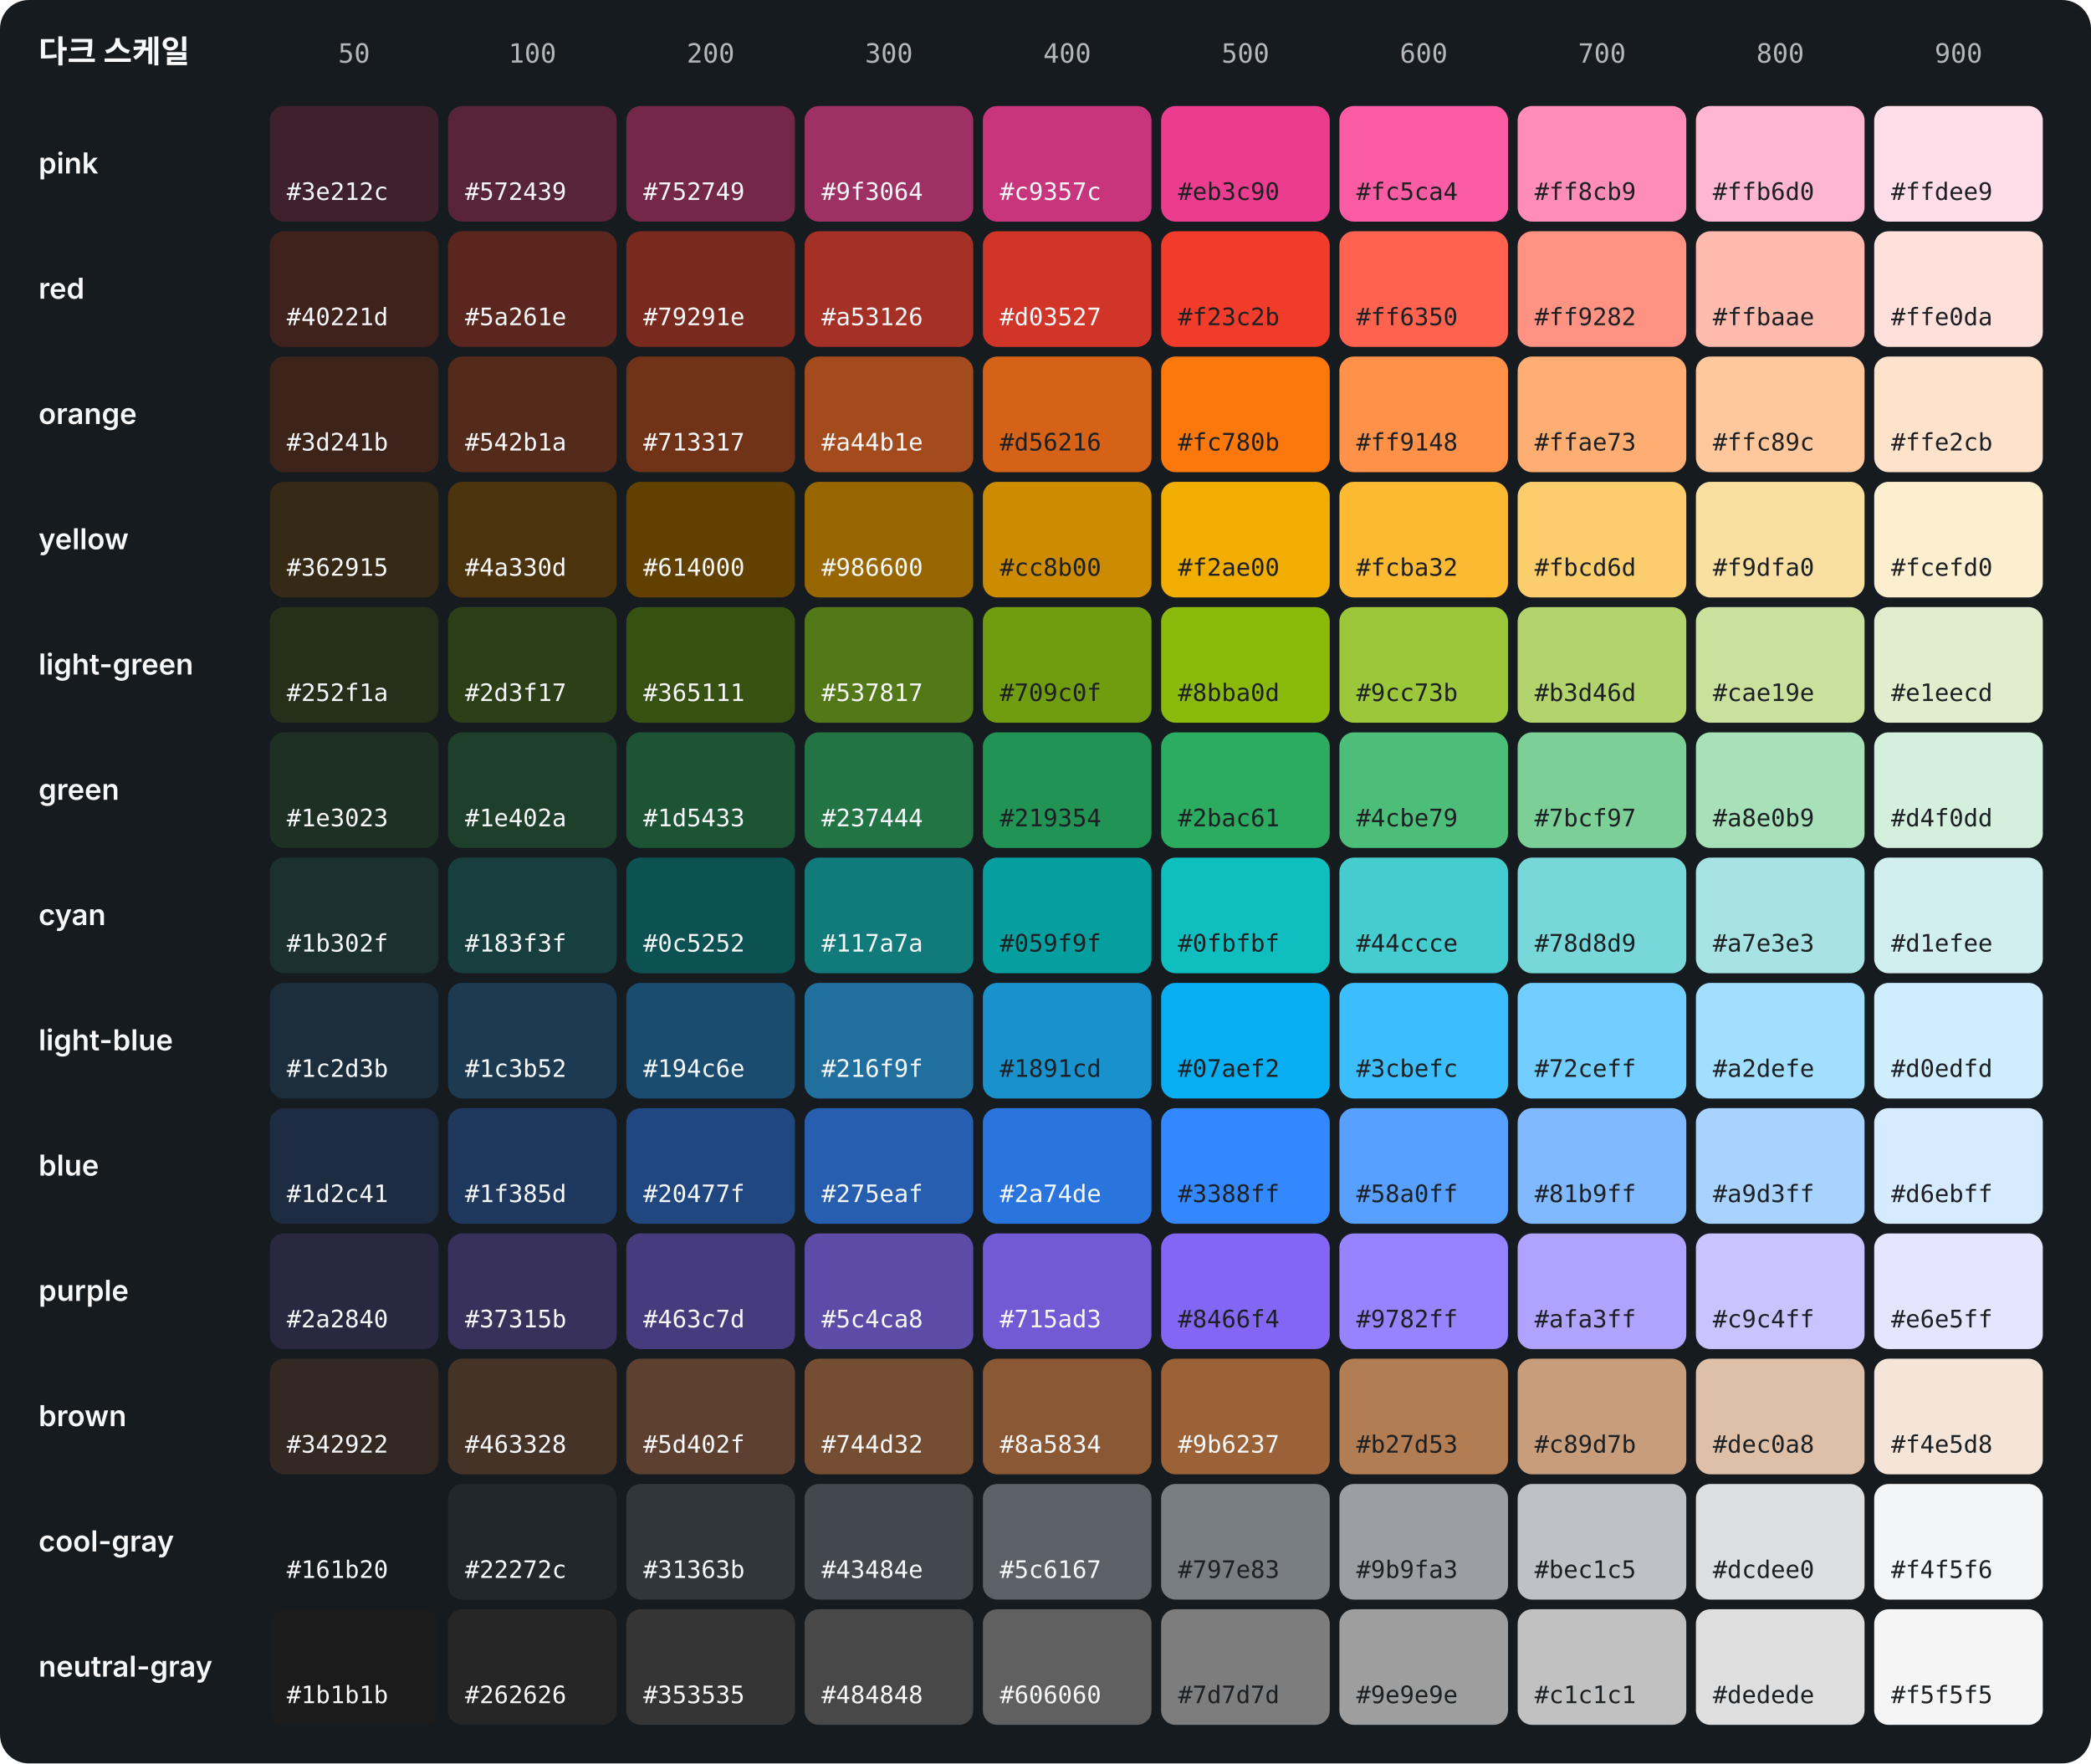
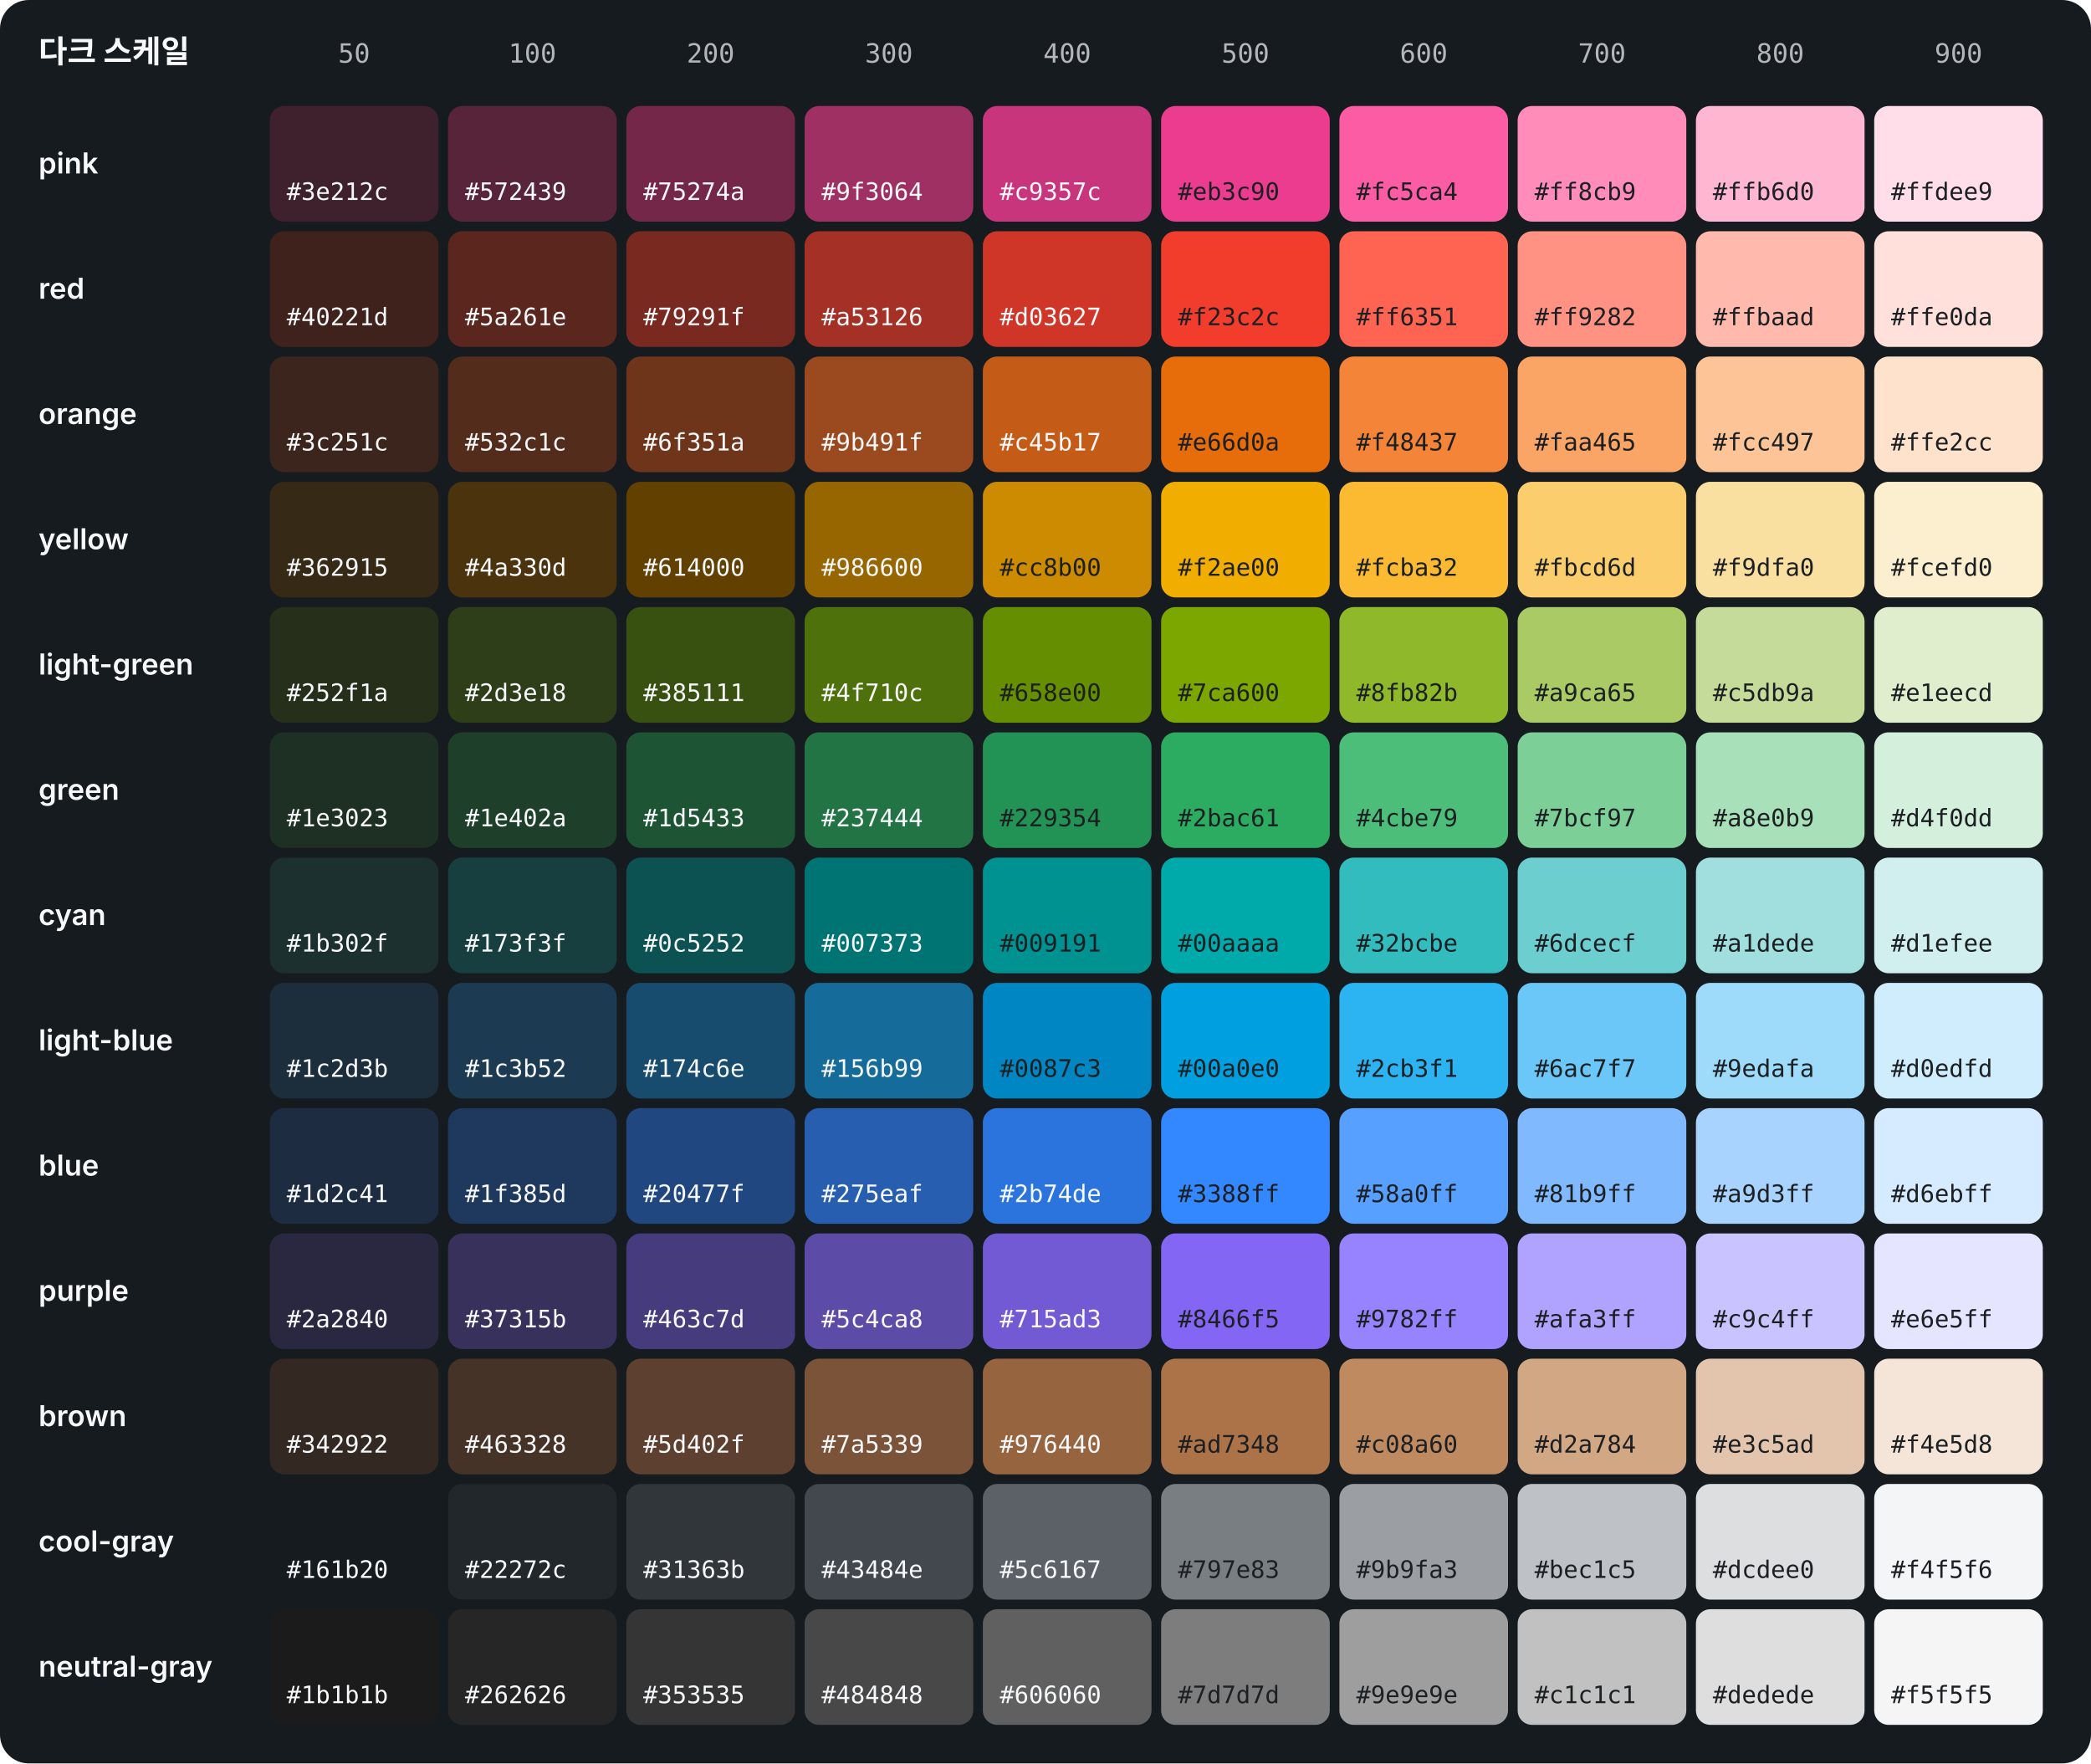
<svg xmlns="http://www.w3.org/2000/svg" width="868" height="732" viewBox="0 0 868 732">
  <rect width="868" height="732" rx="12" fill="#161b20" />
  <text x="16" y="26" font-family="ui-sans-serif, system-ui, -apple-system, 'Apple SD Gothic Neo', sans-serif" font-size="13" font-weight="700" fill="#f7f8fa">다크 스케일</text>
  <text x="147" y="26" text-anchor="middle" font-family="ui-monospace, SFMono-Regular, Menlo, monospace" font-size="11" fill="#f7f8fa" opacity="0.7">50</text>
  <text x="221" y="26" text-anchor="middle" font-family="ui-monospace, SFMono-Regular, Menlo, monospace" font-size="11" fill="#f7f8fa" opacity="0.7">100</text>
  <text x="295" y="26" text-anchor="middle" font-family="ui-monospace, SFMono-Regular, Menlo, monospace" font-size="11" fill="#f7f8fa" opacity="0.7">200</text>
  <text x="369" y="26" text-anchor="middle" font-family="ui-monospace, SFMono-Regular, Menlo, monospace" font-size="11" fill="#f7f8fa" opacity="0.7">300</text>
  <text x="443" y="26" text-anchor="middle" font-family="ui-monospace, SFMono-Regular, Menlo, monospace" font-size="11" fill="#f7f8fa" opacity="0.7">400</text>
  <text x="517" y="26" text-anchor="middle" font-family="ui-monospace, SFMono-Regular, Menlo, monospace" font-size="11" fill="#f7f8fa" opacity="0.7">500</text>
  <text x="591" y="26" text-anchor="middle" font-family="ui-monospace, SFMono-Regular, Menlo, monospace" font-size="11" fill="#f7f8fa" opacity="0.7">600</text>
  <text x="665" y="26" text-anchor="middle" font-family="ui-monospace, SFMono-Regular, Menlo, monospace" font-size="11" fill="#f7f8fa" opacity="0.7">700</text>
  <text x="739" y="26" text-anchor="middle" font-family="ui-monospace, SFMono-Regular, Menlo, monospace" font-size="11" fill="#f7f8fa" opacity="0.7">800</text>
  <text x="813" y="26" text-anchor="middle" font-family="ui-monospace, SFMono-Regular, Menlo, monospace" font-size="11" fill="#f7f8fa" opacity="0.7">900</text>
  <text x="16" y="72" font-family="ui-sans-serif, system-ui, -apple-system, 'Apple SD Gothic Neo', sans-serif" font-size="12" font-weight="600" fill="#f7f8fa">pink</text>
  <rect x="112" y="44" width="70" height="48" rx="6" fill="#3e212c" />
  <text x="119" y="83" font-family="ui-monospace, SFMono-Regular, Menlo, monospace" font-size="10" fill="#f7f8fa">#3e212c</text>
  <rect x="186" y="44" width="70" height="48" rx="6" fill="#572439" />
  <text x="193" y="83" font-family="ui-monospace, SFMono-Regular, Menlo, monospace" font-size="10" fill="#f7f8fa">#572439</text>
-   <rect x="260" y="44" width="70" height="48" rx="6" fill="#752749" />
-   <text x="267" y="83" font-family="ui-monospace, SFMono-Regular, Menlo, monospace" font-size="10" fill="#f7f8fa">#752749</text>
+   <rect x="260" y="44" width="70" height="48" rx="6" fill="#75274a" />
+   <text x="267" y="83" font-family="ui-monospace, SFMono-Regular, Menlo, monospace" font-size="10" fill="#f7f8fa">#75274a</text>
  <rect x="334" y="44" width="70" height="48" rx="6" fill="#9f3064" />
  <text x="341" y="83" font-family="ui-monospace, SFMono-Regular, Menlo, monospace" font-size="10" fill="#f7f8fa">#9f3064</text>
  <rect x="408" y="44" width="70" height="48" rx="6" fill="#c9357c" />
  <text x="415" y="83" font-family="ui-monospace, SFMono-Regular, Menlo, monospace" font-size="10" fill="#f7f8fa">#c9357c</text>
  <rect x="482" y="44" width="70" height="48" rx="6" fill="#eb3c90" />
  <text x="489" y="83" font-family="ui-monospace, SFMono-Regular, Menlo, monospace" font-size="10" fill="#1c2023">#eb3c90</text>
  <rect x="556" y="44" width="70" height="48" rx="6" fill="#fc5ca4" />
  <text x="563" y="83" font-family="ui-monospace, SFMono-Regular, Menlo, monospace" font-size="10" fill="#1c2023">#fc5ca4</text>
  <rect x="630" y="44" width="70" height="48" rx="6" fill="#ff8cb9" />
  <text x="637" y="83" font-family="ui-monospace, SFMono-Regular, Menlo, monospace" font-size="10" fill="#1c2023">#ff8cb9</text>
  <rect x="704" y="44" width="70" height="48" rx="6" fill="#ffb6d0" />
  <text x="711" y="83" font-family="ui-monospace, SFMono-Regular, Menlo, monospace" font-size="10" fill="#1c2023">#ffb6d0</text>
  <rect x="778" y="44" width="70" height="48" rx="6" fill="#ffdee9" />
  <text x="785" y="83" font-family="ui-monospace, SFMono-Regular, Menlo, monospace" font-size="10" fill="#1c2023">#ffdee9</text>
  <text x="16" y="124" font-family="ui-sans-serif, system-ui, -apple-system, 'Apple SD Gothic Neo', sans-serif" font-size="12" font-weight="600" fill="#f7f8fa">red</text>
  <rect x="112" y="96" width="70" height="48" rx="6" fill="#40221d" />
  <text x="119" y="135" font-family="ui-monospace, SFMono-Regular, Menlo, monospace" font-size="10" fill="#f7f8fa">#40221d</text>
  <rect x="186" y="96" width="70" height="48" rx="6" fill="#5a261e" />
  <text x="193" y="135" font-family="ui-monospace, SFMono-Regular, Menlo, monospace" font-size="10" fill="#f7f8fa">#5a261e</text>
-   <rect x="260" y="96" width="70" height="48" rx="6" fill="#79291e" />
-   <text x="267" y="135" font-family="ui-monospace, SFMono-Regular, Menlo, monospace" font-size="10" fill="#f7f8fa">#79291e</text>
+   <rect x="260" y="96" width="70" height="48" rx="6" fill="#79291f" />
+   <text x="267" y="135" font-family="ui-monospace, SFMono-Regular, Menlo, monospace" font-size="10" fill="#f7f8fa">#79291f</text>
  <rect x="334" y="96" width="70" height="48" rx="6" fill="#a53126" />
  <text x="341" y="135" font-family="ui-monospace, SFMono-Regular, Menlo, monospace" font-size="10" fill="#f7f8fa">#a53126</text>
-   <rect x="408" y="96" width="70" height="48" rx="6" fill="#d03527" />
-   <text x="415" y="135" font-family="ui-monospace, SFMono-Regular, Menlo, monospace" font-size="10" fill="#f7f8fa">#d03527</text>
-   <rect x="482" y="96" width="70" height="48" rx="6" fill="#f23c2b" />
-   <text x="489" y="135" font-family="ui-monospace, SFMono-Regular, Menlo, monospace" font-size="10" fill="#1c2023">#f23c2b</text>
-   <rect x="556" y="96" width="70" height="48" rx="6" fill="#ff6350" />
-   <text x="563" y="135" font-family="ui-monospace, SFMono-Regular, Menlo, monospace" font-size="10" fill="#1c2023">#ff6350</text>
+   <rect x="408" y="96" width="70" height="48" rx="6" fill="#d03627" />
+   <text x="415" y="135" font-family="ui-monospace, SFMono-Regular, Menlo, monospace" font-size="10" fill="#f7f8fa">#d03627</text>
+   <rect x="482" y="96" width="70" height="48" rx="6" fill="#f23c2c" />
+   <text x="489" y="135" font-family="ui-monospace, SFMono-Regular, Menlo, monospace" font-size="10" fill="#1c2023">#f23c2c</text>
+   <rect x="556" y="96" width="70" height="48" rx="6" fill="#ff6351" />
+   <text x="563" y="135" font-family="ui-monospace, SFMono-Regular, Menlo, monospace" font-size="10" fill="#1c2023">#ff6351</text>
  <rect x="630" y="96" width="70" height="48" rx="6" fill="#ff9282" />
  <text x="637" y="135" font-family="ui-monospace, SFMono-Regular, Menlo, monospace" font-size="10" fill="#1c2023">#ff9282</text>
-   <rect x="704" y="96" width="70" height="48" rx="6" fill="#ffbaae" />
-   <text x="711" y="135" font-family="ui-monospace, SFMono-Regular, Menlo, monospace" font-size="10" fill="#1c2023">#ffbaae</text>
+   <rect x="704" y="96" width="70" height="48" rx="6" fill="#ffbaad" />
+   <text x="711" y="135" font-family="ui-monospace, SFMono-Regular, Menlo, monospace" font-size="10" fill="#1c2023">#ffbaad</text>
  <rect x="778" y="96" width="70" height="48" rx="6" fill="#ffe0da" />
  <text x="785" y="135" font-family="ui-monospace, SFMono-Regular, Menlo, monospace" font-size="10" fill="#1c2023">#ffe0da</text>
  <text x="16" y="176" font-family="ui-sans-serif, system-ui, -apple-system, 'Apple SD Gothic Neo', sans-serif" font-size="12" font-weight="600" fill="#f7f8fa">orange</text>
-   <rect x="112" y="148" width="70" height="48" rx="6" fill="#3d241b" />
-   <text x="119" y="187" font-family="ui-monospace, SFMono-Regular, Menlo, monospace" font-size="10" fill="#f7f8fa">#3d241b</text>
-   <rect x="186" y="148" width="70" height="48" rx="6" fill="#542b1a" />
-   <text x="193" y="187" font-family="ui-monospace, SFMono-Regular, Menlo, monospace" font-size="10" fill="#f7f8fa">#542b1a</text>
-   <rect x="260" y="148" width="70" height="48" rx="6" fill="#713317" />
-   <text x="267" y="187" font-family="ui-monospace, SFMono-Regular, Menlo, monospace" font-size="10" fill="#f7f8fa">#713317</text>
-   <rect x="334" y="148" width="70" height="48" rx="6" fill="#a44b1e" />
-   <text x="341" y="187" font-family="ui-monospace, SFMono-Regular, Menlo, monospace" font-size="10" fill="#f7f8fa">#a44b1e</text>
-   <rect x="408" y="148" width="70" height="48" rx="6" fill="#d56216" />
-   <text x="415" y="187" font-family="ui-monospace, SFMono-Regular, Menlo, monospace" font-size="10" fill="#1c2023">#d56216</text>
-   <rect x="482" y="148" width="70" height="48" rx="6" fill="#fc780b" />
-   <text x="489" y="187" font-family="ui-monospace, SFMono-Regular, Menlo, monospace" font-size="10" fill="#1c2023">#fc780b</text>
-   <rect x="556" y="148" width="70" height="48" rx="6" fill="#ff9148" />
-   <text x="563" y="187" font-family="ui-monospace, SFMono-Regular, Menlo, monospace" font-size="10" fill="#1c2023">#ff9148</text>
-   <rect x="630" y="148" width="70" height="48" rx="6" fill="#ffae73" />
-   <text x="637" y="187" font-family="ui-monospace, SFMono-Regular, Menlo, monospace" font-size="10" fill="#1c2023">#ffae73</text>
-   <rect x="704" y="148" width="70" height="48" rx="6" fill="#ffc89c" />
-   <text x="711" y="187" font-family="ui-monospace, SFMono-Regular, Menlo, monospace" font-size="10" fill="#1c2023">#ffc89c</text>
-   <rect x="778" y="148" width="70" height="48" rx="6" fill="#ffe2cb" />
-   <text x="785" y="187" font-family="ui-monospace, SFMono-Regular, Menlo, monospace" font-size="10" fill="#1c2023">#ffe2cb</text>
+   <rect x="112" y="148" width="70" height="48" rx="6" fill="#3c251c" />
+   <text x="119" y="187" font-family="ui-monospace, SFMono-Regular, Menlo, monospace" font-size="10" fill="#f7f8fa">#3c251c</text>
+   <rect x="186" y="148" width="70" height="48" rx="6" fill="#532c1c" />
+   <text x="193" y="187" font-family="ui-monospace, SFMono-Regular, Menlo, monospace" font-size="10" fill="#f7f8fa">#532c1c</text>
+   <rect x="260" y="148" width="70" height="48" rx="6" fill="#6f351a" />
+   <text x="267" y="187" font-family="ui-monospace, SFMono-Regular, Menlo, monospace" font-size="10" fill="#f7f8fa">#6f351a</text>
+   <rect x="334" y="148" width="70" height="48" rx="6" fill="#9b491f" />
+   <text x="341" y="187" font-family="ui-monospace, SFMono-Regular, Menlo, monospace" font-size="10" fill="#f7f8fa">#9b491f</text>
+   <rect x="408" y="148" width="70" height="48" rx="6" fill="#c45b17" />
+   <text x="415" y="187" font-family="ui-monospace, SFMono-Regular, Menlo, monospace" font-size="10" fill="#f7f8fa">#c45b17</text>
+   <rect x="482" y="148" width="70" height="48" rx="6" fill="#e66d0a" />
+   <text x="489" y="187" font-family="ui-monospace, SFMono-Regular, Menlo, monospace" font-size="10" fill="#1c2023">#e66d0a</text>
+   <rect x="556" y="148" width="70" height="48" rx="6" fill="#f48437" />
+   <text x="563" y="187" font-family="ui-monospace, SFMono-Regular, Menlo, monospace" font-size="10" fill="#1c2023">#f48437</text>
+   <rect x="630" y="148" width="70" height="48" rx="6" fill="#faa465" />
+   <text x="637" y="187" font-family="ui-monospace, SFMono-Regular, Menlo, monospace" font-size="10" fill="#1c2023">#faa465</text>
+   <rect x="704" y="148" width="70" height="48" rx="6" fill="#fcc497" />
+   <text x="711" y="187" font-family="ui-monospace, SFMono-Regular, Menlo, monospace" font-size="10" fill="#1c2023">#fcc497</text>
+   <rect x="778" y="148" width="70" height="48" rx="6" fill="#ffe2cc" />
+   <text x="785" y="187" font-family="ui-monospace, SFMono-Regular, Menlo, monospace" font-size="10" fill="#1c2023">#ffe2cc</text>
  <text x="16" y="228" font-family="ui-sans-serif, system-ui, -apple-system, 'Apple SD Gothic Neo', sans-serif" font-size="12" font-weight="600" fill="#f7f8fa">yellow</text>
  <rect x="112" y="200" width="70" height="48" rx="6" fill="#362915" />
  <text x="119" y="239" font-family="ui-monospace, SFMono-Regular, Menlo, monospace" font-size="10" fill="#f7f8fa">#362915</text>
  <rect x="186" y="200" width="70" height="48" rx="6" fill="#4a330d" />
  <text x="193" y="239" font-family="ui-monospace, SFMono-Regular, Menlo, monospace" font-size="10" fill="#f7f8fa">#4a330d</text>
  <rect x="260" y="200" width="70" height="48" rx="6" fill="#614000" />
  <text x="267" y="239" font-family="ui-monospace, SFMono-Regular, Menlo, monospace" font-size="10" fill="#f7f8fa">#614000</text>
  <rect x="334" y="200" width="70" height="48" rx="6" fill="#986600" />
  <text x="341" y="239" font-family="ui-monospace, SFMono-Regular, Menlo, monospace" font-size="10" fill="#f7f8fa">#986600</text>
  <rect x="408" y="200" width="70" height="48" rx="6" fill="#cc8b00" />
  <text x="415" y="239" font-family="ui-monospace, SFMono-Regular, Menlo, monospace" font-size="10" fill="#1c2023">#cc8b00</text>
  <rect x="482" y="200" width="70" height="48" rx="6" fill="#f2ae00" />
  <text x="489" y="239" font-family="ui-monospace, SFMono-Regular, Menlo, monospace" font-size="10" fill="#1c2023">#f2ae00</text>
  <rect x="556" y="200" width="70" height="48" rx="6" fill="#fcba32" />
  <text x="563" y="239" font-family="ui-monospace, SFMono-Regular, Menlo, monospace" font-size="10" fill="#1c2023">#fcba32</text>
  <rect x="630" y="200" width="70" height="48" rx="6" fill="#fbcd6d" />
  <text x="637" y="239" font-family="ui-monospace, SFMono-Regular, Menlo, monospace" font-size="10" fill="#1c2023">#fbcd6d</text>
  <rect x="704" y="200" width="70" height="48" rx="6" fill="#f9dfa0" />
  <text x="711" y="239" font-family="ui-monospace, SFMono-Regular, Menlo, monospace" font-size="10" fill="#1c2023">#f9dfa0</text>
  <rect x="778" y="200" width="70" height="48" rx="6" fill="#fcefd0" />
  <text x="785" y="239" font-family="ui-monospace, SFMono-Regular, Menlo, monospace" font-size="10" fill="#1c2023">#fcefd0</text>
  <text x="16" y="280" font-family="ui-sans-serif, system-ui, -apple-system, 'Apple SD Gothic Neo', sans-serif" font-size="12" font-weight="600" fill="#f7f8fa">light-green</text>
  <rect x="112" y="252" width="70" height="48" rx="6" fill="#252f1a" />
  <text x="119" y="291" font-family="ui-monospace, SFMono-Regular, Menlo, monospace" font-size="10" fill="#f7f8fa">#252f1a</text>
-   <rect x="186" y="252" width="70" height="48" rx="6" fill="#2d3f17" />
-   <text x="193" y="291" font-family="ui-monospace, SFMono-Regular, Menlo, monospace" font-size="10" fill="#f7f8fa">#2d3f17</text>
-   <rect x="260" y="252" width="70" height="48" rx="6" fill="#365111" />
-   <text x="267" y="291" font-family="ui-monospace, SFMono-Regular, Menlo, monospace" font-size="10" fill="#f7f8fa">#365111</text>
-   <rect x="334" y="252" width="70" height="48" rx="6" fill="#537817" />
-   <text x="341" y="291" font-family="ui-monospace, SFMono-Regular, Menlo, monospace" font-size="10" fill="#f7f8fa">#537817</text>
-   <rect x="408" y="252" width="70" height="48" rx="6" fill="#709c0f" />
-   <text x="415" y="291" font-family="ui-monospace, SFMono-Regular, Menlo, monospace" font-size="10" fill="#1c2023">#709c0f</text>
-   <rect x="482" y="252" width="70" height="48" rx="6" fill="#8bba0d" />
-   <text x="489" y="291" font-family="ui-monospace, SFMono-Regular, Menlo, monospace" font-size="10" fill="#1c2023">#8bba0d</text>
-   <rect x="556" y="252" width="70" height="48" rx="6" fill="#9cc73b" />
-   <text x="563" y="291" font-family="ui-monospace, SFMono-Regular, Menlo, monospace" font-size="10" fill="#1c2023">#9cc73b</text>
-   <rect x="630" y="252" width="70" height="48" rx="6" fill="#b3d46d" />
-   <text x="637" y="291" font-family="ui-monospace, SFMono-Regular, Menlo, monospace" font-size="10" fill="#1c2023">#b3d46d</text>
-   <rect x="704" y="252" width="70" height="48" rx="6" fill="#cae19e" />
-   <text x="711" y="291" font-family="ui-monospace, SFMono-Regular, Menlo, monospace" font-size="10" fill="#1c2023">#cae19e</text>
+   <rect x="186" y="252" width="70" height="48" rx="6" fill="#2d3e18" />
+   <text x="193" y="291" font-family="ui-monospace, SFMono-Regular, Menlo, monospace" font-size="10" fill="#f7f8fa">#2d3e18</text>
+   <rect x="260" y="252" width="70" height="48" rx="6" fill="#385111" />
+   <text x="267" y="291" font-family="ui-monospace, SFMono-Regular, Menlo, monospace" font-size="10" fill="#f7f8fa">#385111</text>
+   <rect x="334" y="252" width="70" height="48" rx="6" fill="#4f710c" />
+   <text x="341" y="291" font-family="ui-monospace, SFMono-Regular, Menlo, monospace" font-size="10" fill="#f7f8fa">#4f710c</text>
+   <rect x="408" y="252" width="70" height="48" rx="6" fill="#658e00" />
+   <text x="415" y="291" font-family="ui-monospace, SFMono-Regular, Menlo, monospace" font-size="10" fill="#1c2023">#658e00</text>
+   <rect x="482" y="252" width="70" height="48" rx="6" fill="#7ca600" />
+   <text x="489" y="291" font-family="ui-monospace, SFMono-Regular, Menlo, monospace" font-size="10" fill="#1c2023">#7ca600</text>
+   <rect x="556" y="252" width="70" height="48" rx="6" fill="#8fb82b" />
+   <text x="563" y="291" font-family="ui-monospace, SFMono-Regular, Menlo, monospace" font-size="10" fill="#1c2023">#8fb82b</text>
+   <rect x="630" y="252" width="70" height="48" rx="6" fill="#a9ca65" />
+   <text x="637" y="291" font-family="ui-monospace, SFMono-Regular, Menlo, monospace" font-size="10" fill="#1c2023">#a9ca65</text>
+   <rect x="704" y="252" width="70" height="48" rx="6" fill="#c5db9a" />
+   <text x="711" y="291" font-family="ui-monospace, SFMono-Regular, Menlo, monospace" font-size="10" fill="#1c2023">#c5db9a</text>
  <rect x="778" y="252" width="70" height="48" rx="6" fill="#e1eecd" />
  <text x="785" y="291" font-family="ui-monospace, SFMono-Regular, Menlo, monospace" font-size="10" fill="#1c2023">#e1eecd</text>
  <text x="16" y="332" font-family="ui-sans-serif, system-ui, -apple-system, 'Apple SD Gothic Neo', sans-serif" font-size="12" font-weight="600" fill="#f7f8fa">green</text>
  <rect x="112" y="304" width="70" height="48" rx="6" fill="#1e3023" />
  <text x="119" y="343" font-family="ui-monospace, SFMono-Regular, Menlo, monospace" font-size="10" fill="#f7f8fa">#1e3023</text>
  <rect x="186" y="304" width="70" height="48" rx="6" fill="#1e402a" />
  <text x="193" y="343" font-family="ui-monospace, SFMono-Regular, Menlo, monospace" font-size="10" fill="#f7f8fa">#1e402a</text>
  <rect x="260" y="304" width="70" height="48" rx="6" fill="#1d5433" />
  <text x="267" y="343" font-family="ui-monospace, SFMono-Regular, Menlo, monospace" font-size="10" fill="#f7f8fa">#1d5433</text>
  <rect x="334" y="304" width="70" height="48" rx="6" fill="#237444" />
  <text x="341" y="343" font-family="ui-monospace, SFMono-Regular, Menlo, monospace" font-size="10" fill="#f7f8fa">#237444</text>
-   <rect x="408" y="304" width="70" height="48" rx="6" fill="#219354" />
-   <text x="415" y="343" font-family="ui-monospace, SFMono-Regular, Menlo, monospace" font-size="10" fill="#1c2023">#219354</text>
+   <rect x="408" y="304" width="70" height="48" rx="6" fill="#229354" />
+   <text x="415" y="343" font-family="ui-monospace, SFMono-Regular, Menlo, monospace" font-size="10" fill="#1c2023">#229354</text>
  <rect x="482" y="304" width="70" height="48" rx="6" fill="#2bac61" />
  <text x="489" y="343" font-family="ui-monospace, SFMono-Regular, Menlo, monospace" font-size="10" fill="#1c2023">#2bac61</text>
  <rect x="556" y="304" width="70" height="48" rx="6" fill="#4cbe79" />
  <text x="563" y="343" font-family="ui-monospace, SFMono-Regular, Menlo, monospace" font-size="10" fill="#1c2023">#4cbe79</text>
  <rect x="630" y="304" width="70" height="48" rx="6" fill="#7bcf97" />
  <text x="637" y="343" font-family="ui-monospace, SFMono-Regular, Menlo, monospace" font-size="10" fill="#1c2023">#7bcf97</text>
  <rect x="704" y="304" width="70" height="48" rx="6" fill="#a8e0b9" />
  <text x="711" y="343" font-family="ui-monospace, SFMono-Regular, Menlo, monospace" font-size="10" fill="#1c2023">#a8e0b9</text>
  <rect x="778" y="304" width="70" height="48" rx="6" fill="#d4f0dd" />
  <text x="785" y="343" font-family="ui-monospace, SFMono-Regular, Menlo, monospace" font-size="10" fill="#1c2023">#d4f0dd</text>
  <text x="16" y="384" font-family="ui-sans-serif, system-ui, -apple-system, 'Apple SD Gothic Neo', sans-serif" font-size="12" font-weight="600" fill="#f7f8fa">cyan</text>
  <rect x="112" y="356" width="70" height="48" rx="6" fill="#1b302f" />
  <text x="119" y="395" font-family="ui-monospace, SFMono-Regular, Menlo, monospace" font-size="10" fill="#f7f8fa">#1b302f</text>
-   <rect x="186" y="356" width="70" height="48" rx="6" fill="#183f3f" />
-   <text x="193" y="395" font-family="ui-monospace, SFMono-Regular, Menlo, monospace" font-size="10" fill="#f7f8fa">#183f3f</text>
+   <rect x="186" y="356" width="70" height="48" rx="6" fill="#173f3f" />
+   <text x="193" y="395" font-family="ui-monospace, SFMono-Regular, Menlo, monospace" font-size="10" fill="#f7f8fa">#173f3f</text>
  <rect x="260" y="356" width="70" height="48" rx="6" fill="#0c5252" />
  <text x="267" y="395" font-family="ui-monospace, SFMono-Regular, Menlo, monospace" font-size="10" fill="#f7f8fa">#0c5252</text>
-   <rect x="334" y="356" width="70" height="48" rx="6" fill="#117a7a" />
-   <text x="341" y="395" font-family="ui-monospace, SFMono-Regular, Menlo, monospace" font-size="10" fill="#f7f8fa">#117a7a</text>
-   <rect x="408" y="356" width="70" height="48" rx="6" fill="#059f9f" />
-   <text x="415" y="395" font-family="ui-monospace, SFMono-Regular, Menlo, monospace" font-size="10" fill="#1c2023">#059f9f</text>
-   <rect x="482" y="356" width="70" height="48" rx="6" fill="#0fbfbf" />
-   <text x="489" y="395" font-family="ui-monospace, SFMono-Regular, Menlo, monospace" font-size="10" fill="#1c2023">#0fbfbf</text>
-   <rect x="556" y="356" width="70" height="48" rx="6" fill="#44ccce" />
-   <text x="563" y="395" font-family="ui-monospace, SFMono-Regular, Menlo, monospace" font-size="10" fill="#1c2023">#44ccce</text>
-   <rect x="630" y="356" width="70" height="48" rx="6" fill="#78d8d9" />
-   <text x="637" y="395" font-family="ui-monospace, SFMono-Regular, Menlo, monospace" font-size="10" fill="#1c2023">#78d8d9</text>
-   <rect x="704" y="356" width="70" height="48" rx="6" fill="#a7e3e3" />
-   <text x="711" y="395" font-family="ui-monospace, SFMono-Regular, Menlo, monospace" font-size="10" fill="#1c2023">#a7e3e3</text>
+   <rect x="334" y="356" width="70" height="48" rx="6" fill="#007373" />
+   <text x="341" y="395" font-family="ui-monospace, SFMono-Regular, Menlo, monospace" font-size="10" fill="#f7f8fa">#007373</text>
+   <rect x="408" y="356" width="70" height="48" rx="6" fill="#009191" />
+   <text x="415" y="395" font-family="ui-monospace, SFMono-Regular, Menlo, monospace" font-size="10" fill="#1c2023">#009191</text>
+   <rect x="482" y="356" width="70" height="48" rx="6" fill="#00aaaa" />
+   <text x="489" y="395" font-family="ui-monospace, SFMono-Regular, Menlo, monospace" font-size="10" fill="#1c2023">#00aaaa</text>
+   <rect x="556" y="356" width="70" height="48" rx="6" fill="#32bcbe" />
+   <text x="563" y="395" font-family="ui-monospace, SFMono-Regular, Menlo, monospace" font-size="10" fill="#1c2023">#32bcbe</text>
+   <rect x="630" y="356" width="70" height="48" rx="6" fill="#6dcecf" />
+   <text x="637" y="395" font-family="ui-monospace, SFMono-Regular, Menlo, monospace" font-size="10" fill="#1c2023">#6dcecf</text>
+   <rect x="704" y="356" width="70" height="48" rx="6" fill="#a1dede" />
+   <text x="711" y="395" font-family="ui-monospace, SFMono-Regular, Menlo, monospace" font-size="10" fill="#1c2023">#a1dede</text>
  <rect x="778" y="356" width="70" height="48" rx="6" fill="#d1efee" />
  <text x="785" y="395" font-family="ui-monospace, SFMono-Regular, Menlo, monospace" font-size="10" fill="#1c2023">#d1efee</text>
  <text x="16" y="436" font-family="ui-sans-serif, system-ui, -apple-system, 'Apple SD Gothic Neo', sans-serif" font-size="12" font-weight="600" fill="#f7f8fa">light-blue</text>
  <rect x="112" y="408" width="70" height="48" rx="6" fill="#1c2d3b" />
  <text x="119" y="447" font-family="ui-monospace, SFMono-Regular, Menlo, monospace" font-size="10" fill="#f7f8fa">#1c2d3b</text>
  <rect x="186" y="408" width="70" height="48" rx="6" fill="#1c3b52" />
  <text x="193" y="447" font-family="ui-monospace, SFMono-Regular, Menlo, monospace" font-size="10" fill="#f7f8fa">#1c3b52</text>
-   <rect x="260" y="408" width="70" height="48" rx="6" fill="#194c6e" />
-   <text x="267" y="447" font-family="ui-monospace, SFMono-Regular, Menlo, monospace" font-size="10" fill="#f7f8fa">#194c6e</text>
-   <rect x="334" y="408" width="70" height="48" rx="6" fill="#216f9f" />
-   <text x="341" y="447" font-family="ui-monospace, SFMono-Regular, Menlo, monospace" font-size="10" fill="#f7f8fa">#216f9f</text>
-   <rect x="408" y="408" width="70" height="48" rx="6" fill="#1891cd" />
-   <text x="415" y="447" font-family="ui-monospace, SFMono-Regular, Menlo, monospace" font-size="10" fill="#1c2023">#1891cd</text>
-   <rect x="482" y="408" width="70" height="48" rx="6" fill="#07aef2" />
-   <text x="489" y="447" font-family="ui-monospace, SFMono-Regular, Menlo, monospace" font-size="10" fill="#1c2023">#07aef2</text>
-   <rect x="556" y="408" width="70" height="48" rx="6" fill="#3cbefc" />
-   <text x="563" y="447" font-family="ui-monospace, SFMono-Regular, Menlo, monospace" font-size="10" fill="#1c2023">#3cbefc</text>
-   <rect x="630" y="408" width="70" height="48" rx="6" fill="#72ceff" />
-   <text x="637" y="447" font-family="ui-monospace, SFMono-Regular, Menlo, monospace" font-size="10" fill="#1c2023">#72ceff</text>
-   <rect x="704" y="408" width="70" height="48" rx="6" fill="#a2defe" />
-   <text x="711" y="447" font-family="ui-monospace, SFMono-Regular, Menlo, monospace" font-size="10" fill="#1c2023">#a2defe</text>
+   <rect x="260" y="408" width="70" height="48" rx="6" fill="#174c6e" />
+   <text x="267" y="447" font-family="ui-monospace, SFMono-Regular, Menlo, monospace" font-size="10" fill="#f7f8fa">#174c6e</text>
+   <rect x="334" y="408" width="70" height="48" rx="6" fill="#156b99" />
+   <text x="341" y="447" font-family="ui-monospace, SFMono-Regular, Menlo, monospace" font-size="10" fill="#f7f8fa">#156b99</text>
+   <rect x="408" y="408" width="70" height="48" rx="6" fill="#0087c3" />
+   <text x="415" y="447" font-family="ui-monospace, SFMono-Regular, Menlo, monospace" font-size="10" fill="#1c2023">#0087c3</text>
+   <rect x="482" y="408" width="70" height="48" rx="6" fill="#00a0e0" />
+   <text x="489" y="447" font-family="ui-monospace, SFMono-Regular, Menlo, monospace" font-size="10" fill="#1c2023">#00a0e0</text>
+   <rect x="556" y="408" width="70" height="48" rx="6" fill="#2cb3f1" />
+   <text x="563" y="447" font-family="ui-monospace, SFMono-Regular, Menlo, monospace" font-size="10" fill="#1c2023">#2cb3f1</text>
+   <rect x="630" y="408" width="70" height="48" rx="6" fill="#6ac7f7" />
+   <text x="637" y="447" font-family="ui-monospace, SFMono-Regular, Menlo, monospace" font-size="10" fill="#1c2023">#6ac7f7</text>
+   <rect x="704" y="408" width="70" height="48" rx="6" fill="#9edafa" />
+   <text x="711" y="447" font-family="ui-monospace, SFMono-Regular, Menlo, monospace" font-size="10" fill="#1c2023">#9edafa</text>
  <rect x="778" y="408" width="70" height="48" rx="6" fill="#d0edfd" />
  <text x="785" y="447" font-family="ui-monospace, SFMono-Regular, Menlo, monospace" font-size="10" fill="#1c2023">#d0edfd</text>
  <text x="16" y="488" font-family="ui-sans-serif, system-ui, -apple-system, 'Apple SD Gothic Neo', sans-serif" font-size="12" font-weight="600" fill="#f7f8fa">blue</text>
  <rect x="112" y="460" width="70" height="48" rx="6" fill="#1d2c41" />
  <text x="119" y="499" font-family="ui-monospace, SFMono-Regular, Menlo, monospace" font-size="10" fill="#f7f8fa">#1d2c41</text>
  <rect x="186" y="460" width="70" height="48" rx="6" fill="#1f385d" />
  <text x="193" y="499" font-family="ui-monospace, SFMono-Regular, Menlo, monospace" font-size="10" fill="#f7f8fa">#1f385d</text>
  <rect x="260" y="460" width="70" height="48" rx="6" fill="#20477f" />
  <text x="267" y="499" font-family="ui-monospace, SFMono-Regular, Menlo, monospace" font-size="10" fill="#f7f8fa">#20477f</text>
  <rect x="334" y="460" width="70" height="48" rx="6" fill="#275eaf" />
  <text x="341" y="499" font-family="ui-monospace, SFMono-Regular, Menlo, monospace" font-size="10" fill="#f7f8fa">#275eaf</text>
-   <rect x="408" y="460" width="70" height="48" rx="6" fill="#2a74de" />
-   <text x="415" y="499" font-family="ui-monospace, SFMono-Regular, Menlo, monospace" font-size="10" fill="#f7f8fa">#2a74de</text>
+   <rect x="408" y="460" width="70" height="48" rx="6" fill="#2b74de" />
+   <text x="415" y="499" font-family="ui-monospace, SFMono-Regular, Menlo, monospace" font-size="10" fill="#f7f8fa">#2b74de</text>
  <rect x="482" y="460" width="70" height="48" rx="6" fill="#3388ff" />
  <text x="489" y="499" font-family="ui-monospace, SFMono-Regular, Menlo, monospace" font-size="10" fill="#1c2023">#3388ff</text>
  <rect x="556" y="460" width="70" height="48" rx="6" fill="#58a0ff" />
  <text x="563" y="499" font-family="ui-monospace, SFMono-Regular, Menlo, monospace" font-size="10" fill="#1c2023">#58a0ff</text>
  <rect x="630" y="460" width="70" height="48" rx="6" fill="#81b9ff" />
  <text x="637" y="499" font-family="ui-monospace, SFMono-Regular, Menlo, monospace" font-size="10" fill="#1c2023">#81b9ff</text>
  <rect x="704" y="460" width="70" height="48" rx="6" fill="#a9d3ff" />
  <text x="711" y="499" font-family="ui-monospace, SFMono-Regular, Menlo, monospace" font-size="10" fill="#1c2023">#a9d3ff</text>
  <rect x="778" y="460" width="70" height="48" rx="6" fill="#d6ebff" />
  <text x="785" y="499" font-family="ui-monospace, SFMono-Regular, Menlo, monospace" font-size="10" fill="#1c2023">#d6ebff</text>
  <text x="16" y="540" font-family="ui-sans-serif, system-ui, -apple-system, 'Apple SD Gothic Neo', sans-serif" font-size="12" font-weight="600" fill="#f7f8fa">purple</text>
  <rect x="112" y="512" width="70" height="48" rx="6" fill="#2a2840" />
  <text x="119" y="551" font-family="ui-monospace, SFMono-Regular, Menlo, monospace" font-size="10" fill="#f7f8fa">#2a2840</text>
  <rect x="186" y="512" width="70" height="48" rx="6" fill="#37315b" />
  <text x="193" y="551" font-family="ui-monospace, SFMono-Regular, Menlo, monospace" font-size="10" fill="#f7f8fa">#37315b</text>
  <rect x="260" y="512" width="70" height="48" rx="6" fill="#463c7d" />
  <text x="267" y="551" font-family="ui-monospace, SFMono-Regular, Menlo, monospace" font-size="10" fill="#f7f8fa">#463c7d</text>
  <rect x="334" y="512" width="70" height="48" rx="6" fill="#5c4ca8" />
  <text x="341" y="551" font-family="ui-monospace, SFMono-Regular, Menlo, monospace" font-size="10" fill="#f7f8fa">#5c4ca8</text>
  <rect x="408" y="512" width="70" height="48" rx="6" fill="#715ad3" />
  <text x="415" y="551" font-family="ui-monospace, SFMono-Regular, Menlo, monospace" font-size="10" fill="#f7f8fa">#715ad3</text>
-   <rect x="482" y="512" width="70" height="48" rx="6" fill="#8466f4" />
-   <text x="489" y="551" font-family="ui-monospace, SFMono-Regular, Menlo, monospace" font-size="10" fill="#1c2023">#8466f4</text>
+   <rect x="482" y="512" width="70" height="48" rx="6" fill="#8466f5" />
+   <text x="489" y="551" font-family="ui-monospace, SFMono-Regular, Menlo, monospace" font-size="10" fill="#1c2023">#8466f5</text>
  <rect x="556" y="512" width="70" height="48" rx="6" fill="#9782ff" />
  <text x="563" y="551" font-family="ui-monospace, SFMono-Regular, Menlo, monospace" font-size="10" fill="#1c2023">#9782ff</text>
  <rect x="630" y="512" width="70" height="48" rx="6" fill="#afa3ff" />
  <text x="637" y="551" font-family="ui-monospace, SFMono-Regular, Menlo, monospace" font-size="10" fill="#1c2023">#afa3ff</text>
  <rect x="704" y="512" width="70" height="48" rx="6" fill="#c9c4ff" />
  <text x="711" y="551" font-family="ui-monospace, SFMono-Regular, Menlo, monospace" font-size="10" fill="#1c2023">#c9c4ff</text>
  <rect x="778" y="512" width="70" height="48" rx="6" fill="#e6e5ff" />
  <text x="785" y="551" font-family="ui-monospace, SFMono-Regular, Menlo, monospace" font-size="10" fill="#1c2023">#e6e5ff</text>
  <text x="16" y="592" font-family="ui-sans-serif, system-ui, -apple-system, 'Apple SD Gothic Neo', sans-serif" font-size="12" font-weight="600" fill="#f7f8fa">brown</text>
  <rect x="112" y="564" width="70" height="48" rx="6" fill="#342922" />
  <text x="119" y="603" font-family="ui-monospace, SFMono-Regular, Menlo, monospace" font-size="10" fill="#f7f8fa">#342922</text>
  <rect x="186" y="564" width="70" height="48" rx="6" fill="#463328" />
  <text x="193" y="603" font-family="ui-monospace, SFMono-Regular, Menlo, monospace" font-size="10" fill="#f7f8fa">#463328</text>
  <rect x="260" y="564" width="70" height="48" rx="6" fill="#5d402f" />
  <text x="267" y="603" font-family="ui-monospace, SFMono-Regular, Menlo, monospace" font-size="10" fill="#f7f8fa">#5d402f</text>
-   <rect x="334" y="564" width="70" height="48" rx="6" fill="#744d32" />
-   <text x="341" y="603" font-family="ui-monospace, SFMono-Regular, Menlo, monospace" font-size="10" fill="#f7f8fa">#744d32</text>
-   <rect x="408" y="564" width="70" height="48" rx="6" fill="#8a5834" />
-   <text x="415" y="603" font-family="ui-monospace, SFMono-Regular, Menlo, monospace" font-size="10" fill="#f7f8fa">#8a5834</text>
-   <rect x="482" y="564" width="70" height="48" rx="6" fill="#9b6237" />
-   <text x="489" y="603" font-family="ui-monospace, SFMono-Regular, Menlo, monospace" font-size="10" fill="#f7f8fa">#9b6237</text>
-   <rect x="556" y="564" width="70" height="48" rx="6" fill="#b27d53" />
-   <text x="563" y="603" font-family="ui-monospace, SFMono-Regular, Menlo, monospace" font-size="10" fill="#1c2023">#b27d53</text>
-   <rect x="630" y="564" width="70" height="48" rx="6" fill="#c89d7b" />
-   <text x="637" y="603" font-family="ui-monospace, SFMono-Regular, Menlo, monospace" font-size="10" fill="#1c2023">#c89d7b</text>
-   <rect x="704" y="564" width="70" height="48" rx="6" fill="#dec0a8" />
-   <text x="711" y="603" font-family="ui-monospace, SFMono-Regular, Menlo, monospace" font-size="10" fill="#1c2023">#dec0a8</text>
+   <rect x="334" y="564" width="70" height="48" rx="6" fill="#7a5339" />
+   <text x="341" y="603" font-family="ui-monospace, SFMono-Regular, Menlo, monospace" font-size="10" fill="#f7f8fa">#7a5339</text>
+   <rect x="408" y="564" width="70" height="48" rx="6" fill="#976440" />
+   <text x="415" y="603" font-family="ui-monospace, SFMono-Regular, Menlo, monospace" font-size="10" fill="#f7f8fa">#976440</text>
+   <rect x="482" y="564" width="70" height="48" rx="6" fill="#ad7348" />
+   <text x="489" y="603" font-family="ui-monospace, SFMono-Regular, Menlo, monospace" font-size="10" fill="#1c2023">#ad7348</text>
+   <rect x="556" y="564" width="70" height="48" rx="6" fill="#c08a60" />
+   <text x="563" y="603" font-family="ui-monospace, SFMono-Regular, Menlo, monospace" font-size="10" fill="#1c2023">#c08a60</text>
+   <rect x="630" y="564" width="70" height="48" rx="6" fill="#d2a784" />
+   <text x="637" y="603" font-family="ui-monospace, SFMono-Regular, Menlo, monospace" font-size="10" fill="#1c2023">#d2a784</text>
+   <rect x="704" y="564" width="70" height="48" rx="6" fill="#e3c5ad" />
+   <text x="711" y="603" font-family="ui-monospace, SFMono-Regular, Menlo, monospace" font-size="10" fill="#1c2023">#e3c5ad</text>
  <rect x="778" y="564" width="70" height="48" rx="6" fill="#f4e5d8" />
  <text x="785" y="603" font-family="ui-monospace, SFMono-Regular, Menlo, monospace" font-size="10" fill="#1c2023">#f4e5d8</text>
  <text x="16" y="644" font-family="ui-sans-serif, system-ui, -apple-system, 'Apple SD Gothic Neo', sans-serif" font-size="12" font-weight="600" fill="#f7f8fa">cool-gray</text>
  <rect x="112" y="616" width="70" height="48" rx="6" fill="#161b20" />
  <text x="119" y="655" font-family="ui-monospace, SFMono-Regular, Menlo, monospace" font-size="10" fill="#f7f8fa">#161b20</text>
  <rect x="186" y="616" width="70" height="48" rx="6" fill="#22272c" />
  <text x="193" y="655" font-family="ui-monospace, SFMono-Regular, Menlo, monospace" font-size="10" fill="#f7f8fa">#22272c</text>
  <rect x="260" y="616" width="70" height="48" rx="6" fill="#31363b" />
  <text x="267" y="655" font-family="ui-monospace, SFMono-Regular, Menlo, monospace" font-size="10" fill="#f7f8fa">#31363b</text>
  <rect x="334" y="616" width="70" height="48" rx="6" fill="#43484e" />
  <text x="341" y="655" font-family="ui-monospace, SFMono-Regular, Menlo, monospace" font-size="10" fill="#f7f8fa">#43484e</text>
  <rect x="408" y="616" width="70" height="48" rx="6" fill="#5c6167" />
  <text x="415" y="655" font-family="ui-monospace, SFMono-Regular, Menlo, monospace" font-size="10" fill="#f7f8fa">#5c6167</text>
  <rect x="482" y="616" width="70" height="48" rx="6" fill="#797e83" />
  <text x="489" y="655" font-family="ui-monospace, SFMono-Regular, Menlo, monospace" font-size="10" fill="#1c2023">#797e83</text>
  <rect x="556" y="616" width="70" height="48" rx="6" fill="#9b9fa3" />
  <text x="563" y="655" font-family="ui-monospace, SFMono-Regular, Menlo, monospace" font-size="10" fill="#1c2023">#9b9fa3</text>
  <rect x="630" y="616" width="70" height="48" rx="6" fill="#bec1c5" />
  <text x="637" y="655" font-family="ui-monospace, SFMono-Regular, Menlo, monospace" font-size="10" fill="#1c2023">#bec1c5</text>
  <rect x="704" y="616" width="70" height="48" rx="6" fill="#dcdee0" />
  <text x="711" y="655" font-family="ui-monospace, SFMono-Regular, Menlo, monospace" font-size="10" fill="#1c2023">#dcdee0</text>
  <rect x="778" y="616" width="70" height="48" rx="6" fill="#f4f5f6" />
  <text x="785" y="655" font-family="ui-monospace, SFMono-Regular, Menlo, monospace" font-size="10" fill="#1c2023">#f4f5f6</text>
  <text x="16" y="696" font-family="ui-sans-serif, system-ui, -apple-system, 'Apple SD Gothic Neo', sans-serif" font-size="12" font-weight="600" fill="#f7f8fa">neutral-gray</text>
  <rect x="112" y="668" width="70" height="48" rx="6" fill="#1b1b1b" />
  <text x="119" y="707" font-family="ui-monospace, SFMono-Regular, Menlo, monospace" font-size="10" fill="#f7f8fa">#1b1b1b</text>
  <rect x="186" y="668" width="70" height="48" rx="6" fill="#262626" />
  <text x="193" y="707" font-family="ui-monospace, SFMono-Regular, Menlo, monospace" font-size="10" fill="#f7f8fa">#262626</text>
  <rect x="260" y="668" width="70" height="48" rx="6" fill="#353535" />
  <text x="267" y="707" font-family="ui-monospace, SFMono-Regular, Menlo, monospace" font-size="10" fill="#f7f8fa">#353535</text>
  <rect x="334" y="668" width="70" height="48" rx="6" fill="#484848" />
  <text x="341" y="707" font-family="ui-monospace, SFMono-Regular, Menlo, monospace" font-size="10" fill="#f7f8fa">#484848</text>
  <rect x="408" y="668" width="70" height="48" rx="6" fill="#606060" />
  <text x="415" y="707" font-family="ui-monospace, SFMono-Regular, Menlo, monospace" font-size="10" fill="#f7f8fa">#606060</text>
  <rect x="482" y="668" width="70" height="48" rx="6" fill="#7d7d7d" />
  <text x="489" y="707" font-family="ui-monospace, SFMono-Regular, Menlo, monospace" font-size="10" fill="#1c2023">#7d7d7d</text>
  <rect x="556" y="668" width="70" height="48" rx="6" fill="#9e9e9e" />
  <text x="563" y="707" font-family="ui-monospace, SFMono-Regular, Menlo, monospace" font-size="10" fill="#1c2023">#9e9e9e</text>
  <rect x="630" y="668" width="70" height="48" rx="6" fill="#c1c1c1" />
  <text x="637" y="707" font-family="ui-monospace, SFMono-Regular, Menlo, monospace" font-size="10" fill="#1c2023">#c1c1c1</text>
  <rect x="704" y="668" width="70" height="48" rx="6" fill="#dedede" />
  <text x="711" y="707" font-family="ui-monospace, SFMono-Regular, Menlo, monospace" font-size="10" fill="#1c2023">#dedede</text>
  <rect x="778" y="668" width="70" height="48" rx="6" fill="#f5f5f5" />
  <text x="785" y="707" font-family="ui-monospace, SFMono-Regular, Menlo, monospace" font-size="10" fill="#1c2023">#f5f5f5</text>
</svg>
